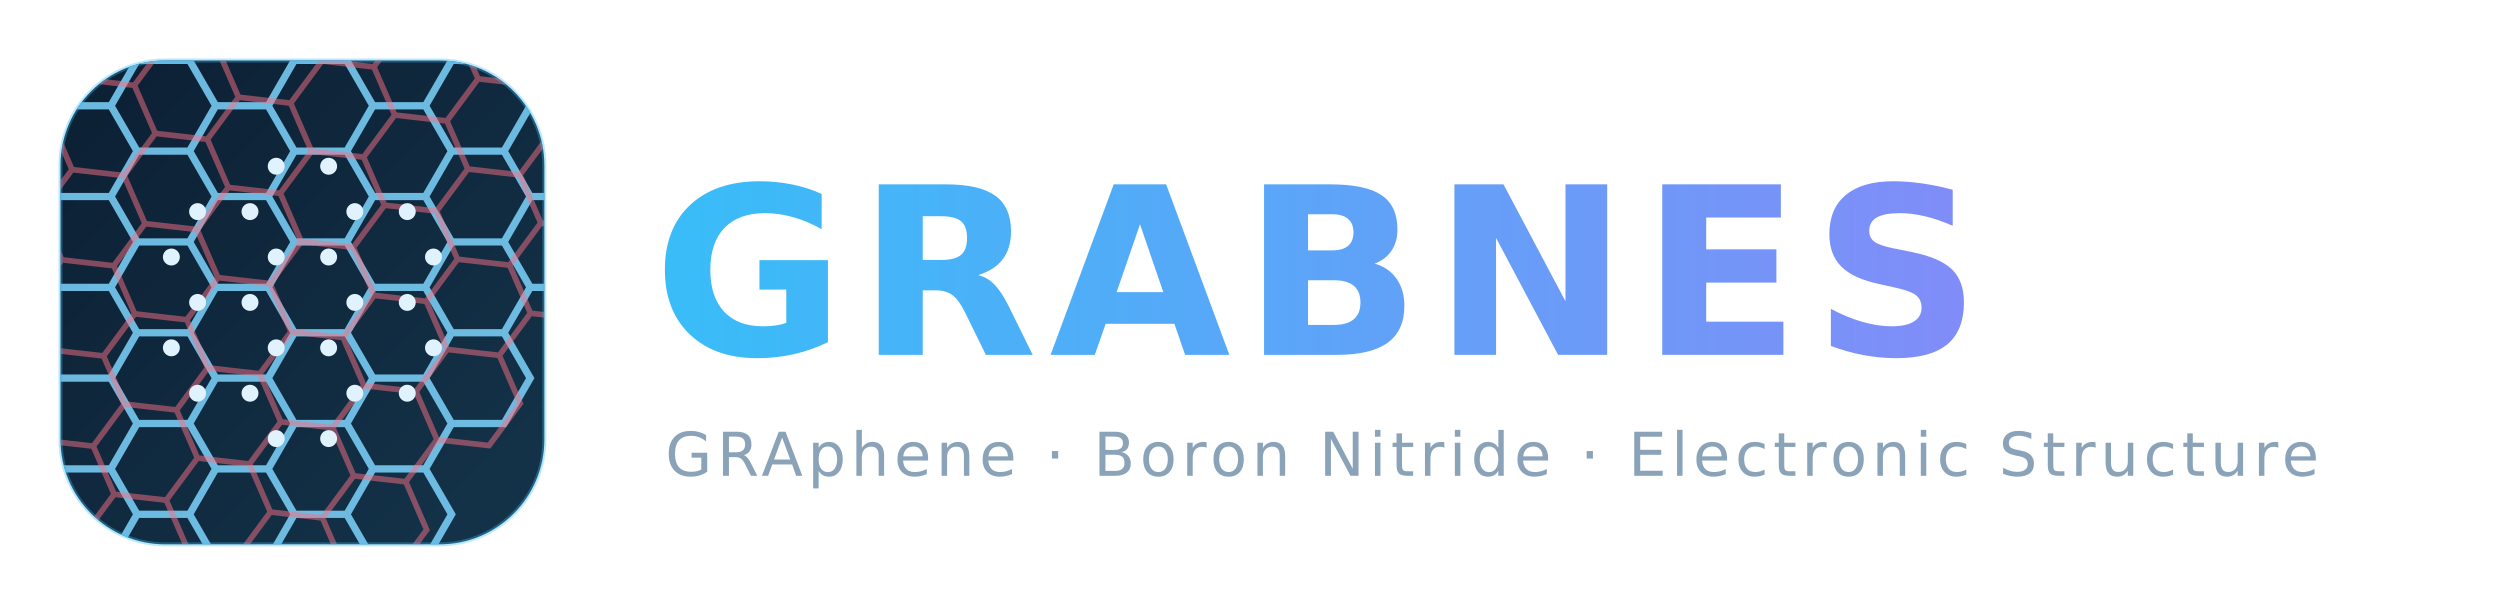
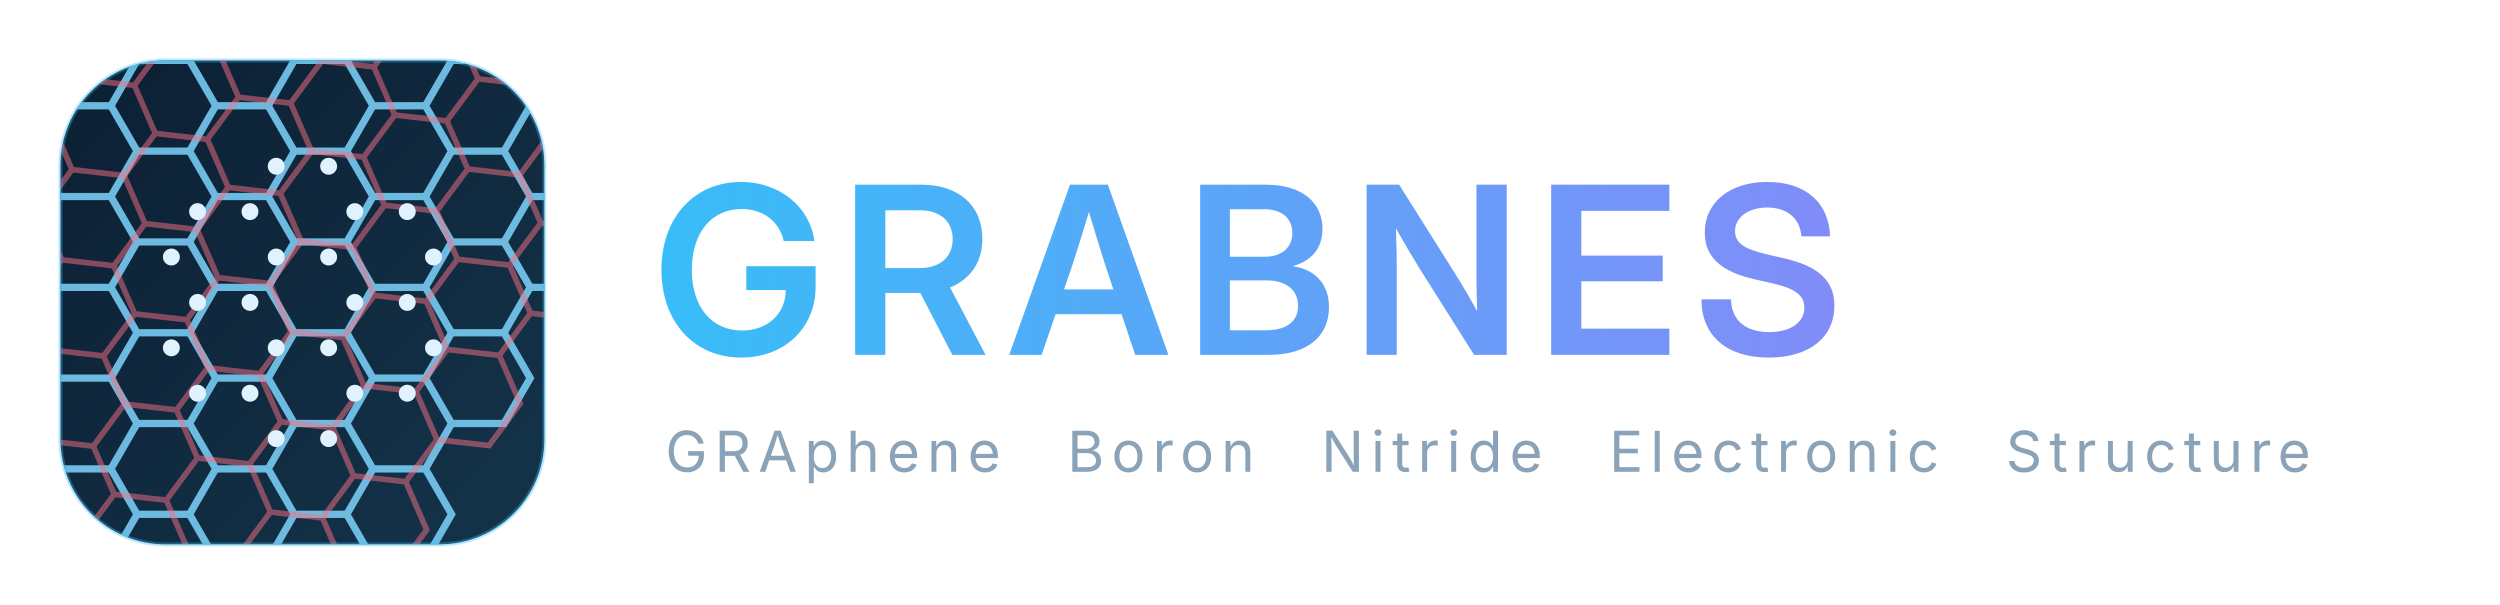
- <svg xmlns="http://www.w3.org/2000/svg" viewBox="0 0 620 150">
-   <defs>
+ <svg xmlns="http://www.w3.org/2000/svg" viewBox="0 0 620 150" version="1.1" id="svg32">
+   <defs id="defs5">
    <linearGradient id="bg" x1="0" y1="0" x2="1" y2="1">
-       <stop offset="0" stop-color="#0c1f33" />
-       <stop offset="1" stop-color="#14344a" />
+       <stop offset="0" stop-color="#0c1f33" id="stop1" />
+       <stop offset="1" stop-color="#14344a" id="stop2" />
    </linearGradient>
    <linearGradient id="word" x1="0" y1="0" x2="1" y2="0">
-       <stop offset="0" stop-color="#38bdf8" />
-       <stop offset="1" stop-color="#818cf8" />
+       <stop offset="0" stop-color="#38bdf8" id="stop3" />
+       <stop offset="1" stop-color="#818cf8" id="stop4" />
    </linearGradient>
    <clipPath id="tileA">
-       <rect x="0" y="0" width="120" height="120" rx="26" />
+       <rect x="0" y="0" width="120" height="120" rx="26" id="rect4" />
    </clipPath>
    <clipPath id="tileB">
-       <rect x="15" y="15" width="120" height="120" rx="26" />
+       <rect x="15" y="15" width="120" height="120" rx="26" id="rect5" />
    </clipPath>
  </defs>
-   <rect x="15" y="15" width="120" height="120" rx="26" fill="url(#bg)" />
-   <g clip-path="url(#tileB)">
-     <path d="M-5.00,60.00 L-11.50,71.26 L-24.50,71.26 L-31.00,60.00 L-24.50,48.74 L-11.50,48.74Z M14.50,26.23 L8.00,37.48 L-5.00,37.48 L-11.50,26.23 L-5.00,14.97 L8.00,14.97Z M14.50,48.74 L8.00,60.00 L-5.00,60.00 L-11.50,48.74 L-5.00,37.48 L8.00,37.48Z M14.50,71.26 L8.00,82.52 L-5.00,82.52 L-11.50,71.26 L-5.00,60.00 L8.00,60.00Z M14.50,93.77 L8.00,105.03 L-5.00,105.03 L-11.50,93.77 L-5.00,82.52 L8.00,82.52Z M34.00,-7.55 L27.50,3.71 L14.50,3.71 L8.00,-7.55 L14.50,-18.81 L27.50,-18.81Z M34.00,14.97 L27.50,26.23 L14.50,26.23 L8.00,14.97 L14.50,3.71 L27.50,3.71Z M34.00,37.48 L27.50,48.74 L14.50,48.74 L8.00,37.48 L14.50,26.23 L27.50,26.23Z M34.00,60.00 L27.50,71.26 L14.50,71.26 L8.00,60.00 L14.50,48.74 L27.50,48.74Z M34.00,82.52 L27.50,93.77 L14.50,93.77 L8.00,82.52 L14.50,71.26 L27.50,71.26Z M34.00,105.03 L27.50,116.29 L14.50,116.29 L8.00,105.03 L14.50,93.77 L27.50,93.77Z M34.00,127.55 L27.50,138.81 L14.50,138.81 L8.00,127.55 L14.50,116.29 L27.50,116.29Z M53.50,3.71 L47.00,14.97 L34.00,14.97 L27.50,3.71 L34.00,-7.55 L47.00,-7.55Z M53.50,26.23 L47.00,37.48 L34.00,37.48 L27.50,26.23 L34.00,14.97 L47.00,14.97Z M53.50,48.74 L47.00,60.00 L34.00,60.00 L27.50,48.74 L34.00,37.48 L47.00,37.48Z M53.50,71.26 L47.00,82.52 L34.00,82.52 L27.50,71.26 L34.00,60.00 L47.00,60.00Z M53.50,93.77 L47.00,105.03 L34.00,105.03 L27.50,93.77 L34.00,82.52 L47.00,82.52Z M53.50,116.29 L47.00,127.55 L34.00,127.55 L27.50,116.29 L34.00,105.03 L47.00,105.03Z M73.00,-7.55 L66.50,3.71 L53.50,3.71 L47.00,-7.55 L53.50,-18.81 L66.50,-18.81Z M73.00,14.97 L66.50,26.23 L53.50,26.23 L47.00,14.97 L53.50,3.71 L66.50,3.71Z M73.00,37.48 L66.50,48.74 L53.50,48.74 L47.00,37.48 L53.50,26.23 L66.50,26.23Z M73.00,60.00 L66.50,71.26 L53.50,71.26 L47.00,60.00 L53.50,48.74 L66.50,48.74Z M73.00,82.52 L66.50,93.77 L53.50,93.77 L47.00,82.52 L53.50,71.26 L66.50,71.26Z M73.00,105.03 L66.50,116.29 L53.50,116.29 L47.00,105.03 L53.50,93.77 L66.50,93.77Z M73.00,127.55 L66.50,138.81 L53.50,138.81 L47.00,127.55 L53.50,116.29 L66.50,116.29Z M92.50,3.71 L86.00,14.97 L73.00,14.97 L66.50,3.71 L73.00,-7.55 L86.00,-7.55Z M92.50,26.23 L86.00,37.48 L73.00,37.48 L66.50,26.23 L73.00,14.97 L86.00,14.97Z M92.50,48.74 L86.00,60.00 L73.00,60.00 L66.50,48.74 L73.00,37.48 L86.00,37.48Z M92.50,71.26 L86.00,82.52 L73.00,82.52 L66.50,71.26 L73.00,60.00 L86.00,60.00Z M92.50,93.77 L86.00,105.03 L73.00,105.03 L66.50,93.77 L73.00,82.52 L86.00,82.52Z M92.50,116.29 L86.00,127.55 L73.00,127.55 L66.50,116.29 L73.00,105.03 L86.00,105.03Z M112.00,-7.55 L105.50,3.71 L92.50,3.71 L86.00,-7.55 L92.50,-18.81 L105.50,-18.81Z M112.00,14.97 L105.50,26.23 L92.50,26.23 L86.00,14.97 L92.50,3.71 L105.50,3.71Z M112.00,37.48 L105.50,48.74 L92.50,48.74 L86.00,37.48 L92.50,26.23 L105.50,26.23Z M112.00,60.00 L105.50,71.26 L92.50,71.26 L86.00,60.00 L92.50,48.74 L105.50,48.74Z M112.00,82.52 L105.50,93.77 L92.50,93.77 L86.00,82.52 L92.50,71.26 L105.50,71.26Z M112.00,105.03 L105.50,116.29 L92.50,116.29 L86.00,105.03 L92.50,93.77 L105.50,93.77Z M112.00,127.55 L105.50,138.81 L92.50,138.81 L86.00,127.55 L92.50,116.29 L105.50,116.29Z M131.50,26.23 L125.00,37.48 L112.00,37.48 L105.50,26.23 L112.00,14.97 L125.00,14.97Z M131.50,48.74 L125.00,60.00 L112.00,60.00 L105.50,48.74 L112.00,37.48 L125.00,37.48Z M131.50,71.26 L125.00,82.52 L112.00,82.52 L105.50,71.26 L112.00,60.00 L125.00,60.00Z M131.50,93.77 L125.00,105.03 L112.00,105.03 L105.50,93.77 L112.00,82.52 L125.00,82.52Z M151.00,60.00 L144.50,71.26 L131.50,71.26 L125.00,60.00 L131.50,48.74 L144.50,48.74Z" fill="none" stroke="#7dd3fc" stroke-opacity="0.85" stroke-width="1.8" />
-     <g transform="rotate(6.5 75 75)">
-       <path d="M-5.00,60.00 L-11.50,71.26 L-24.50,71.26 L-31.00,60.00 L-24.50,48.74 L-11.50,48.74Z M14.50,26.23 L8.00,37.48 L-5.00,37.48 L-11.50,26.23 L-5.00,14.97 L8.00,14.97Z M14.50,48.74 L8.00,60.00 L-5.00,60.00 L-11.50,48.74 L-5.00,37.48 L8.00,37.48Z M14.50,71.26 L8.00,82.52 L-5.00,82.52 L-11.50,71.26 L-5.00,60.00 L8.00,60.00Z M14.50,93.77 L8.00,105.03 L-5.00,105.03 L-11.50,93.77 L-5.00,82.52 L8.00,82.52Z M34.00,-7.55 L27.50,3.71 L14.50,3.71 L8.00,-7.55 L14.50,-18.81 L27.50,-18.81Z M34.00,14.97 L27.50,26.23 L14.50,26.23 L8.00,14.97 L14.50,3.71 L27.50,3.71Z M34.00,37.48 L27.50,48.74 L14.50,48.74 L8.00,37.48 L14.50,26.23 L27.50,26.23Z M34.00,60.00 L27.50,71.26 L14.50,71.26 L8.00,60.00 L14.50,48.74 L27.50,48.74Z M34.00,82.52 L27.50,93.77 L14.50,93.77 L8.00,82.52 L14.50,71.26 L27.50,71.26Z M34.00,105.03 L27.50,116.29 L14.50,116.29 L8.00,105.03 L14.50,93.77 L27.50,93.77Z M34.00,127.55 L27.50,138.81 L14.50,138.81 L8.00,127.55 L14.50,116.29 L27.50,116.29Z M53.50,3.71 L47.00,14.97 L34.00,14.97 L27.50,3.71 L34.00,-7.55 L47.00,-7.55Z M53.50,26.23 L47.00,37.48 L34.00,37.48 L27.50,26.23 L34.00,14.97 L47.00,14.97Z M53.50,48.74 L47.00,60.00 L34.00,60.00 L27.50,48.74 L34.00,37.48 L47.00,37.48Z M53.50,71.26 L47.00,82.52 L34.00,82.52 L27.50,71.26 L34.00,60.00 L47.00,60.00Z M53.50,93.77 L47.00,105.03 L34.00,105.03 L27.50,93.77 L34.00,82.52 L47.00,82.52Z M53.50,116.29 L47.00,127.55 L34.00,127.55 L27.50,116.29 L34.00,105.03 L47.00,105.03Z M73.00,-7.55 L66.50,3.71 L53.50,3.71 L47.00,-7.55 L53.50,-18.81 L66.50,-18.81Z M73.00,14.97 L66.50,26.23 L53.50,26.23 L47.00,14.97 L53.50,3.71 L66.50,3.71Z M73.00,37.48 L66.50,48.74 L53.50,48.74 L47.00,37.48 L53.50,26.23 L66.50,26.23Z M73.00,60.00 L66.50,71.26 L53.50,71.26 L47.00,60.00 L53.50,48.74 L66.50,48.74Z M73.00,82.52 L66.50,93.77 L53.50,93.77 L47.00,82.52 L53.50,71.26 L66.50,71.26Z M73.00,105.03 L66.50,116.29 L53.50,116.29 L47.00,105.03 L53.50,93.77 L66.50,93.77Z M73.00,127.55 L66.50,138.81 L53.50,138.81 L47.00,127.55 L53.50,116.29 L66.50,116.29Z M92.50,3.71 L86.00,14.97 L73.00,14.97 L66.50,3.71 L73.00,-7.55 L86.00,-7.55Z M92.50,26.23 L86.00,37.48 L73.00,37.48 L66.50,26.23 L73.00,14.97 L86.00,14.97Z M92.50,48.74 L86.00,60.00 L73.00,60.00 L66.50,48.74 L73.00,37.48 L86.00,37.48Z M92.50,71.26 L86.00,82.52 L73.00,82.52 L66.50,71.26 L73.00,60.00 L86.00,60.00Z M92.50,93.77 L86.00,105.03 L73.00,105.03 L66.50,93.77 L73.00,82.52 L86.00,82.52Z M92.50,116.29 L86.00,127.55 L73.00,127.55 L66.50,116.29 L73.00,105.03 L86.00,105.03Z M112.00,-7.55 L105.50,3.71 L92.50,3.71 L86.00,-7.55 L92.50,-18.81 L105.50,-18.81Z M112.00,14.97 L105.50,26.23 L92.50,26.23 L86.00,14.97 L92.50,3.71 L105.50,3.71Z M112.00,37.48 L105.50,48.74 L92.50,48.74 L86.00,37.48 L92.50,26.23 L105.50,26.23Z M112.00,60.00 L105.50,71.26 L92.50,71.26 L86.00,60.00 L92.50,48.74 L105.50,48.74Z M112.00,82.52 L105.50,93.77 L92.50,93.77 L86.00,82.52 L92.50,71.26 L105.50,71.26Z M112.00,105.03 L105.50,116.29 L92.50,116.29 L86.00,105.03 L92.50,93.77 L105.50,93.77Z M112.00,127.55 L105.50,138.81 L92.50,138.81 L86.00,127.55 L92.50,116.29 L105.50,116.29Z M131.50,26.23 L125.00,37.48 L112.00,37.48 L105.50,26.23 L112.00,14.97 L125.00,14.97Z M131.50,48.74 L125.00,60.00 L112.00,60.00 L105.50,48.74 L112.00,37.48 L125.00,37.48Z M131.50,71.26 L125.00,82.52 L112.00,82.52 L105.50,71.26 L112.00,60.00 L125.00,60.00Z M131.50,93.77 L125.00,105.03 L112.00,105.03 L105.50,93.77 L112.00,82.52 L125.00,82.52Z M151.00,60.00 L144.50,71.26 L131.50,71.26 L125.00,60.00 L131.50,48.74 L144.50,48.74Z" fill="none" stroke="#fb7185" stroke-opacity="0.5" stroke-width="1.4" />
+   <rect x="15" y="15" width="120" height="120" rx="26" fill="url(#bg)" id="rect6" />
+   <g clip-path="url(#tileB)" id="g31">
+     <path d="M-5.00,60.00 L-11.50,71.26 L-24.50,71.26 L-31.00,60.00 L-24.50,48.74 L-11.50,48.74Z M14.50,26.23 L8.00,37.48 L-5.00,37.48 L-11.50,26.23 L-5.00,14.97 L8.00,14.97Z M14.50,48.74 L8.00,60.00 L-5.00,60.00 L-11.50,48.74 L-5.00,37.48 L8.00,37.48Z M14.50,71.26 L8.00,82.52 L-5.00,82.52 L-11.50,71.26 L-5.00,60.00 L8.00,60.00Z M14.50,93.77 L8.00,105.03 L-5.00,105.03 L-11.50,93.77 L-5.00,82.52 L8.00,82.52Z M34.00,-7.55 L27.50,3.71 L14.50,3.71 L8.00,-7.55 L14.50,-18.81 L27.50,-18.81Z M34.00,14.97 L27.50,26.23 L14.50,26.23 L8.00,14.97 L14.50,3.71 L27.50,3.71Z M34.00,37.48 L27.50,48.74 L14.50,48.74 L8.00,37.48 L14.50,26.23 L27.50,26.23Z M34.00,60.00 L27.50,71.26 L14.50,71.26 L8.00,60.00 L14.50,48.74 L27.50,48.74Z M34.00,82.52 L27.50,93.77 L14.50,93.77 L8.00,82.52 L14.50,71.26 L27.50,71.26Z M34.00,105.03 L27.50,116.29 L14.50,116.29 L8.00,105.03 L14.50,93.77 L27.50,93.77Z M34.00,127.55 L27.50,138.81 L14.50,138.81 L8.00,127.55 L14.50,116.29 L27.50,116.29Z M53.50,3.71 L47.00,14.97 L34.00,14.97 L27.50,3.71 L34.00,-7.55 L47.00,-7.55Z M53.50,26.23 L47.00,37.48 L34.00,37.48 L27.50,26.23 L34.00,14.97 L47.00,14.97Z M53.50,48.74 L47.00,60.00 L34.00,60.00 L27.50,48.74 L34.00,37.48 L47.00,37.48Z M53.50,71.26 L47.00,82.52 L34.00,82.52 L27.50,71.26 L34.00,60.00 L47.00,60.00Z M53.50,93.77 L47.00,105.03 L34.00,105.03 L27.50,93.77 L34.00,82.52 L47.00,82.52Z M53.50,116.29 L47.00,127.55 L34.00,127.55 L27.50,116.29 L34.00,105.03 L47.00,105.03Z M73.00,-7.55 L66.50,3.71 L53.50,3.71 L47.00,-7.55 L53.50,-18.81 L66.50,-18.81Z M73.00,14.97 L66.50,26.23 L53.50,26.23 L47.00,14.97 L53.50,3.71 L66.50,3.71Z M73.00,37.48 L66.50,48.74 L53.50,48.74 L47.00,37.48 L53.50,26.23 L66.50,26.23Z M73.00,60.00 L66.50,71.26 L53.50,71.26 L47.00,60.00 L53.50,48.74 L66.50,48.74Z M73.00,82.52 L66.50,93.77 L53.50,93.77 L47.00,82.52 L53.50,71.26 L66.50,71.26Z M73.00,105.03 L66.50,116.29 L53.50,116.29 L47.00,105.03 L53.50,93.77 L66.50,93.77Z M73.00,127.55 L66.50,138.81 L53.50,138.81 L47.00,127.55 L53.50,116.29 L66.50,116.29Z M92.50,3.71 L86.00,14.97 L73.00,14.97 L66.50,3.71 L73.00,-7.55 L86.00,-7.55Z M92.50,26.23 L86.00,37.48 L73.00,37.48 L66.50,26.23 L73.00,14.97 L86.00,14.97Z M92.50,48.74 L86.00,60.00 L73.00,60.00 L66.50,48.74 L73.00,37.48 L86.00,37.48Z M92.50,71.26 L86.00,82.52 L73.00,82.52 L66.50,71.26 L73.00,60.00 L86.00,60.00Z M92.50,93.77 L86.00,105.03 L73.00,105.03 L66.50,93.77 L73.00,82.52 L86.00,82.52Z M92.50,116.29 L86.00,127.55 L73.00,127.55 L66.50,116.29 L73.00,105.03 L86.00,105.03Z M112.00,-7.55 L105.50,3.71 L92.50,3.71 L86.00,-7.55 L92.50,-18.81 L105.50,-18.81Z M112.00,14.97 L105.50,26.23 L92.50,26.23 L86.00,14.97 L92.50,3.71 L105.50,3.71Z M112.00,37.48 L105.50,48.74 L92.50,48.74 L86.00,37.48 L92.50,26.23 L105.50,26.23Z M112.00,60.00 L105.50,71.26 L92.50,71.26 L86.00,60.00 L92.50,48.74 L105.50,48.74Z M112.00,82.52 L105.50,93.77 L92.50,93.77 L86.00,82.52 L92.50,71.26 L105.50,71.26Z M112.00,105.03 L105.50,116.29 L92.50,116.29 L86.00,105.03 L92.50,93.77 L105.50,93.77Z M112.00,127.55 L105.50,138.81 L92.50,138.81 L86.00,127.55 L92.50,116.29 L105.50,116.29Z M131.50,26.23 L125.00,37.48 L112.00,37.48 L105.50,26.23 L112.00,14.97 L125.00,14.97Z M131.50,48.74 L125.00,60.00 L112.00,60.00 L105.50,48.74 L112.00,37.48 L125.00,37.48Z M131.50,71.26 L125.00,82.52 L112.00,82.52 L105.50,71.26 L112.00,60.00 L125.00,60.00Z M131.50,93.77 L125.00,105.03 L112.00,105.03 L105.50,93.77 L112.00,82.52 L125.00,82.52Z M151.00,60.00 L144.50,71.26 L131.50,71.26 L125.00,60.00 L131.50,48.74 L144.50,48.74Z" fill="none" stroke="#7dd3fc" stroke-opacity="0.85" stroke-width="1.8" id="path6" />
+     <g transform="rotate(6.5 75 75)" id="g7">
+       <path d="M-5.00,60.00 L-11.50,71.26 L-24.50,71.26 L-31.00,60.00 L-24.50,48.74 L-11.50,48.74Z M14.50,26.23 L8.00,37.48 L-5.00,37.48 L-11.50,26.23 L-5.00,14.97 L8.00,14.97Z M14.50,48.74 L8.00,60.00 L-5.00,60.00 L-11.50,48.74 L-5.00,37.48 L8.00,37.48Z M14.50,71.26 L8.00,82.52 L-5.00,82.52 L-11.50,71.26 L-5.00,60.00 L8.00,60.00Z M14.50,93.77 L8.00,105.03 L-5.00,105.03 L-11.50,93.77 L-5.00,82.52 L8.00,82.52Z M34.00,-7.55 L27.50,3.71 L14.50,3.71 L8.00,-7.55 L14.50,-18.81 L27.50,-18.81Z M34.00,14.97 L27.50,26.23 L14.50,26.23 L8.00,14.97 L14.50,3.71 L27.50,3.71Z M34.00,37.48 L27.50,48.74 L14.50,48.74 L8.00,37.48 L14.50,26.23 L27.50,26.23Z M34.00,60.00 L27.50,71.26 L14.50,71.26 L8.00,60.00 L14.50,48.74 L27.50,48.74Z M34.00,82.52 L27.50,93.77 L14.50,93.77 L8.00,82.52 L14.50,71.26 L27.50,71.26Z M34.00,105.03 L27.50,116.29 L14.50,116.29 L8.00,105.03 L14.50,93.77 L27.50,93.77Z M34.00,127.55 L27.50,138.81 L14.50,138.81 L8.00,127.55 L14.50,116.29 L27.50,116.29Z M53.50,3.71 L47.00,14.97 L34.00,14.97 L27.50,3.71 L34.00,-7.55 L47.00,-7.55Z M53.50,26.23 L47.00,37.48 L34.00,37.48 L27.50,26.23 L34.00,14.97 L47.00,14.97Z M53.50,48.74 L47.00,60.00 L34.00,60.00 L27.50,48.74 L34.00,37.48 L47.00,37.48Z M53.50,71.26 L47.00,82.52 L34.00,82.52 L27.50,71.26 L34.00,60.00 L47.00,60.00Z M53.50,93.77 L47.00,105.03 L34.00,105.03 L27.50,93.77 L34.00,82.52 L47.00,82.52Z M53.50,116.29 L47.00,127.55 L34.00,127.55 L27.50,116.29 L34.00,105.03 L47.00,105.03Z M73.00,-7.55 L66.50,3.71 L53.50,3.71 L47.00,-7.55 L53.50,-18.81 L66.50,-18.81Z M73.00,14.97 L66.50,26.23 L53.50,26.23 L47.00,14.97 L53.50,3.71 L66.50,3.71Z M73.00,37.48 L66.50,48.74 L53.50,48.74 L47.00,37.48 L53.50,26.23 L66.50,26.23Z M73.00,60.00 L66.50,71.26 L53.50,71.26 L47.00,60.00 L53.50,48.74 L66.50,48.74Z M73.00,82.52 L66.50,93.77 L53.50,93.77 L47.00,82.52 L53.50,71.26 L66.50,71.26Z M73.00,105.03 L66.50,116.29 L53.50,116.29 L47.00,105.03 L53.50,93.77 L66.50,93.77Z M73.00,127.55 L66.50,138.81 L53.50,138.81 L47.00,127.55 L53.50,116.29 L66.50,116.29Z M92.50,3.71 L86.00,14.97 L73.00,14.97 L66.50,3.71 L73.00,-7.55 L86.00,-7.55Z M92.50,26.23 L86.00,37.48 L73.00,37.48 L66.50,26.23 L73.00,14.97 L86.00,14.97Z M92.50,48.74 L86.00,60.00 L73.00,60.00 L66.50,48.74 L73.00,37.48 L86.00,37.48Z M92.50,71.26 L86.00,82.52 L73.00,82.52 L66.50,71.26 L73.00,60.00 L86.00,60.00Z M92.50,93.77 L86.00,105.03 L73.00,105.03 L66.50,93.77 L73.00,82.52 L86.00,82.52Z M92.50,116.29 L86.00,127.55 L73.00,127.55 L66.50,116.29 L73.00,105.03 L86.00,105.03Z M112.00,-7.55 L105.50,3.71 L92.50,3.71 L86.00,-7.55 L92.50,-18.81 L105.50,-18.81Z M112.00,14.97 L105.50,26.23 L92.50,26.23 L86.00,14.97 L92.50,3.71 L105.50,3.71Z M112.00,37.48 L105.50,48.74 L92.50,48.74 L86.00,37.48 L92.50,26.23 L105.50,26.23Z M112.00,60.00 L105.50,71.26 L92.50,71.26 L86.00,60.00 L92.50,48.74 L105.50,48.74Z M112.00,82.52 L105.50,93.77 L92.50,93.77 L86.00,82.52 L92.50,71.26 L105.50,71.26Z M112.00,105.03 L105.50,116.29 L92.50,116.29 L86.00,105.03 L92.50,93.77 L105.50,93.77Z M112.00,127.55 L105.50,138.81 L92.50,138.81 L86.00,127.55 L92.50,116.29 L105.50,116.29Z M131.50,26.23 L125.00,37.48 L112.00,37.48 L105.50,26.23 L112.00,14.97 L125.00,14.97Z M131.50,48.74 L125.00,60.00 L112.00,60.00 L105.50,48.74 L112.00,37.48 L125.00,37.48Z M131.50,71.26 L125.00,82.52 L112.00,82.52 L105.50,71.26 L112.00,60.00 L125.00,60.00Z M131.50,93.77 L125.00,105.03 L112.00,105.03 L105.50,93.77 L112.00,82.52 L125.00,82.52Z M151.00,60.00 L144.50,71.26 L131.50,71.26 L125.00,60.00 L131.50,48.74 L144.50,48.74Z" fill="none" stroke="#fb7185" stroke-opacity="0.5" stroke-width="1.4" id="path7" />
    </g>
-     <g fill="#e0f2fe" transform="translate(15,15)">
-       <circle cx="27.5" cy="48.74" r="2.1" />
-       <circle cx="27.5" cy="71.26" r="2.1" />
-       <circle cx="34.0" cy="37.48" r="2.1" />
-       <circle cx="34.0" cy="60.0" r="2.1" />
-       <circle cx="34.0" cy="82.52" r="2.1" />
-       <circle cx="47.0" cy="37.48" r="2.1" />
-       <circle cx="47.0" cy="60.0" r="2.1" />
-       <circle cx="47.0" cy="82.52" r="2.1" />
-       <circle cx="53.5" cy="26.23" r="2.1" />
-       <circle cx="53.5" cy="48.74" r="2.1" />
-       <circle cx="53.5" cy="71.26" r="2.1" />
-       <circle cx="53.5" cy="93.77" r="2.1" />
-       <circle cx="66.5" cy="26.23" r="2.1" />
-       <circle cx="66.5" cy="48.74" r="2.1" />
-       <circle cx="66.5" cy="71.26" r="2.1" />
-       <circle cx="66.5" cy="93.77" r="2.1" />
-       <circle cx="73.0" cy="37.48" r="2.1" />
-       <circle cx="73.0" cy="60.0" r="2.1" />
-       <circle cx="73.0" cy="82.52" r="2.1" />
-       <circle cx="86.0" cy="37.48" r="2.1" />
-       <circle cx="86.0" cy="60.0" r="2.1" />
-       <circle cx="86.0" cy="82.52" r="2.1" />
-       <circle cx="92.5" cy="48.74" r="2.1" />
-       <circle cx="92.5" cy="71.26" r="2.1" />
+     <g fill="#e0f2fe" transform="translate(15,15)" id="g30">
+       <circle cx="27.5" cy="48.74" r="2.1" id="circle7" />
+       <circle cx="27.5" cy="71.26" r="2.1" id="circle8" />
+       <circle cx="34.0" cy="37.48" r="2.1" id="circle9" />
+       <circle cx="34.0" cy="60.0" r="2.1" id="circle10" />
+       <circle cx="34.0" cy="82.52" r="2.1" id="circle11" />
+       <circle cx="47.0" cy="37.48" r="2.1" id="circle12" />
+       <circle cx="47.0" cy="60.0" r="2.1" id="circle13" />
+       <circle cx="47.0" cy="82.52" r="2.1" id="circle14" />
+       <circle cx="53.5" cy="26.23" r="2.1" id="circle15" />
+       <circle cx="53.5" cy="48.74" r="2.1" id="circle16" />
+       <circle cx="53.5" cy="71.26" r="2.1" id="circle17" />
+       <circle cx="53.5" cy="93.77" r="2.1" id="circle18" />
+       <circle cx="66.5" cy="26.23" r="2.1" id="circle19" />
+       <circle cx="66.5" cy="48.74" r="2.1" id="circle20" />
+       <circle cx="66.5" cy="71.26" r="2.1" id="circle21" />
+       <circle cx="66.5" cy="93.77" r="2.1" id="circle22" />
+       <circle cx="73.0" cy="37.48" r="2.1" id="circle23" />
+       <circle cx="73.0" cy="60.0" r="2.1" id="circle24" />
+       <circle cx="73.0" cy="82.52" r="2.1" id="circle25" />
+       <circle cx="86.0" cy="37.48" r="2.1" id="circle26" />
+       <circle cx="86.0" cy="60.0" r="2.1" id="circle27" />
+       <circle cx="86.0" cy="82.52" r="2.1" id="circle28" />
+       <circle cx="92.5" cy="48.74" r="2.1" id="circle29" />
+       <circle cx="92.5" cy="71.26" r="2.1" id="circle30" />
    </g>
  </g>
-   <rect x="15" y="15" width="120" height="120" rx="26" fill="none" stroke="#38bdf8" stroke-opacity="0.35" stroke-width="1" />
-   <text x="162" y="88" font-family="DejaVu Sans, Arial, Helvetica, sans-serif" font-size="58" font-weight="bold" letter-spacing="3" fill="url(#word)">GRABNES</text>
-   <text x="165" y="118" font-family="DejaVu Sans, Arial, Helvetica, sans-serif" font-size="15" letter-spacing="1.2" fill="#8aa3b8">GRAphene · Boron Nitride · Electronic Structure</text>
+   <rect x="15" y="15" width="120" height="120" rx="26" fill="none" stroke="#38bdf8" stroke-opacity="0.35" stroke-width="1" id="rect31" />
+   <path d="m 183.835,88.68 c 10.648,0 18.437,-7.278 18.437,-17.559 v -5.098 h -17.19 v 5.919 h 9.799 c -0.057,5.976 -4.645,10.025 -10.875,10.025 -7.59,0 -12.433,-5.919 -12.433,-15.038 0,-9.147 4.814,-15.095 12.376,-15.095 5.409,0 9.374,3.2 10.422,7.958 h 7.618 C 200.771,51.07 193.181,45.123 183.75,45.123 c -11.328,0 -19.711,8.553 -19.711,21.807 0,12.914 8.1,21.75 19.796,21.75 z M 212.077,88 h 7.477 V 72.65 h 8.496 c 0.085,0 0.142,0 0.198,0 L 236.178,88 h 8.241 l -8.808,-16.709 c 5.013,-2.039 8.015,-6.259 8.015,-12.008 0,-8.27 -5.806,-13.48 -15.095,-13.48 h -16.454 z m 7.477,-21.523 V 52.146 h 8.553 c 5.041,0 8.156,2.747 8.156,7.137 0,4.418 -3.115,7.193 -8.1,7.193 z M 250.288,88 h 8.043 l 3.455,-10.082 h 16.369 L 281.525,88 h 8.241 L 274.757,45.803 h -9.402 z m 13.594,-16.228 2.039,-5.947 c 1.274,-3.88 2.549,-7.93 4.135,-13.254 1.586,5.324 2.832,9.374 4.078,13.254 l 1.982,5.947 z M 297.646,88 h 17.049 c 9.771,0 14.896,-4.758 14.896,-11.866 0,-6.004 -3.908,-9.487 -8.949,-10.082 v -0.057 c 4.531,-1.246 7.335,-4.361 7.335,-9.232 0,-6.599 -5.126,-10.96 -14.019,-10.96 h -16.312 z m 7.363,-6.089 V 69.535 h 9.062 c 4.984,0 7.845,2.436 7.845,6.344 0,3.88 -2.917,6.032 -8.015,6.032 z m 0,-18.238 v -11.781 h 8.609 c 4.276,0 6.882,2.266 6.882,5.891 0,3.597 -2.605,5.891 -6.882,5.891 z M 338.916,88 h 7.477 V 66.788 c 0,-1.841 -0.028,-5.466 -0.198,-10.167 2.577,4.56 4.814,8.298 6.004,10.195 L 365.565,88 h 8.1 V 45.803 h -7.505 v 22.996 c 0,1.671 0.057,5.183 0.17,8.354 -1.671,-3.002 -3.54,-6.23 -4.531,-7.816 L 346.987,45.803 h -8.071 z m 45.772,0 H 414 V 81.515 H 392.165 V 69.762 h 20.192 V 63.39 H 392.165 V 52.288 H 414 v -6.485 h -29.312 z m 53.985,0.68 c 9.997,0 16.256,-4.984 16.256,-12.857 0,-6.202 -3.937,-9.855 -12.688,-11.81 l -4.276,-0.991 c -5.494,-1.274 -7.675,-2.86 -7.675,-5.692 0,-3.455 3.313,-5.862 7.986,-5.862 4.928,0 8.156,2.69 8.468,7.137 h 7.108 c -0.255,-8.383 -6.117,-13.48 -15.548,-13.48 -9.317,0 -15.52,5.041 -15.52,12.574 0,5.919 3.88,9.629 12.319,11.555 l 4.531,1.02 c 5.636,1.303 7.845,3.03 7.845,6.004 0,3.71 -3.483,6.089 -8.751,6.089 -5.862,0 -9.374,-3.03 -9.431,-8.128 h -7.335 c 0,9.034 6.259,14.443 16.709,14.443 z" id="text31" style="font-weight:600;font-size:58px;font-family:'Inter Display', Inter, sans-serif;letter-spacing:4;fill:url(#word)" aria-label="GRABNES" />
+   <path d="m 170.394,117.137 c 2.427,0 4.177,-1.613 4.177,-4.143 v -1.114 h -3.91 v 1.135 h 2.639 c -0.034,1.791 -1.203,2.919 -2.905,2.919 -1.873,0 -3.295,-1.422 -3.295,-4.02 0,-2.618 1.429,-4.033 3.22,-4.033 1.442,0 2.42,0.82 2.837,2.126 h 1.34 c -0.369,-1.976 -2.03,-3.329 -4.184,-3.329 -2.611,0 -4.478,2.003 -4.478,5.236 0,3.22 1.839,5.223 4.56,5.223 z M 178.476,117 h 1.299 v -3.951 h 2.194 c 0.082,0 0.157,0 0.239,-0.007 L 184.327,117 h 1.504 l -2.283,-4.19 c 1.285,-0.451 1.887,-1.497 1.887,-2.851 0,-1.818 -1.094,-3.145 -3.473,-3.145 h -3.486 z m 1.299,-5.106 v -3.938 h 2.119 c 1.62,0 2.249,0.793 2.249,2.003 0,1.196 -0.629,1.935 -2.235,1.935 z M 188.411,117 h 1.381 l 0.984,-2.844 h 4.197 L 195.992,117 h 1.367 l -3.746,-10.186 h -1.504 z m 2.762,-3.979 0.718,-2.064 c 0.219,-0.629 0.533,-1.6 0.964,-3.104 0.431,1.477 0.731,2.42 0.978,3.104 l 0.738,2.064 z m 9.422,6.836 h 1.23 v -4.04 h 0.096 c 0.253,0.424 0.766,1.347 2.222,1.347 1.907,0 3.233,-1.531 3.233,-3.965 0,-2.42 -1.333,-3.938 -3.24,-3.938 -1.49,0 -1.962,0.916 -2.215,1.319 h -0.137 v -1.224 h -1.189 z m 3.363,-3.794 c -1.388,0 -2.146,-1.176 -2.146,-2.878 0,-1.688 0.738,-2.823 2.146,-2.823 1.449,0 2.167,1.237 2.167,2.823 0,1.606 -0.738,2.878 -2.167,2.878 z m 8.239,-3.644 c 0,-1.306 0.827,-2.051 1.928,-2.051 1.066,0 1.723,0.704 1.723,1.88 V 117 h 1.237 v -4.854 c 0,-1.935 -1.046,-2.885 -2.591,-2.885 -0.998,0 -1.798,0.403 -2.297,1.422 v -3.869 H 210.967 V 117 h 1.23 z m 12.061,4.744 c 1.565,0 2.707,-0.786 3.062,-1.941 l -1.189,-0.328 c -0.287,0.779 -0.964,1.176 -1.866,1.176 -1.354,0 -2.283,-0.875 -2.345,-2.475 h 5.523 v -0.513 c 0,-2.823 -1.709,-3.821 -3.329,-3.821 -2.085,0 -3.438,1.634 -3.438,3.979 0,2.352 1.367,3.924 3.582,3.924 z m -2.331,-4.607 c 0.075,-1.169 0.875,-2.201 2.188,-2.201 1.258,0 1.962,0.902 2.078,2.201 z m 10.311,-0.137 c 0,-1.306 0.827,-2.051 1.928,-2.051 1.066,0 1.723,0.704 1.723,1.88 V 117 h 1.23 v -4.854 c 0,-1.935 -1.039,-2.885 -2.584,-2.885 -1.025,0 -1.846,0.431 -2.338,1.511 l -0.007,-1.415 h -1.183 V 117 h 1.23 z m 12.054,4.744 c 1.565,0 2.707,-0.786 3.062,-1.941 l -1.189,-0.328 c -0.287,0.779 -0.964,1.176 -1.866,1.176 -1.354,0 -2.283,-0.875 -2.345,-2.475 h 5.523 v -0.513 c 0,-2.823 -1.709,-3.821 -3.329,-3.821 -2.085,0 -3.438,1.634 -3.438,3.979 0,2.352 1.367,3.924 3.582,3.924 z m -2.331,-4.607 c 0.075,-1.169 0.875,-2.201 2.188,-2.201 1.258,0 1.962,0.902 2.078,2.201 z M 265.929,117 h 3.726 c 2.399,0 3.411,-1.176 3.411,-2.714 0,-1.6 -1.114,-2.475 -2.064,-2.536 v -0.096 c 0.889,-0.239 1.668,-0.834 1.668,-2.14 0,-1.49 -1.005,-2.7 -3.131,-2.7 h -3.609 z m 1.299,-1.148 v -3.473 h 2.461 c 1.306,0 2.126,0.875 2.126,1.894 0,0.882 -0.608,1.579 -2.194,1.579 z m 0,-4.566 v -3.322 h 2.283 c 1.319,0 1.914,0.697 1.914,1.579 0,1.053 -0.861,1.743 -1.955,1.743 z m 12.621,5.879 c 2.085,0 3.493,-1.579 3.493,-3.938 0,-2.393 -1.408,-3.965 -3.493,-3.965 -2.078,0 -3.479,1.572 -3.479,3.965 0,2.358 1.401,3.938 3.479,3.938 z m 0,-1.101 c -1.524,0 -2.229,-1.333 -2.229,-2.837 0,-1.524 0.704,-2.864 2.229,-2.864 1.545,0 2.249,1.347 2.249,2.864 0,1.504 -0.704,2.837 -2.249,2.837 z M 286.933,117 h 1.23 v -4.785 c 0,-1.032 0.807,-1.777 1.907,-1.777 0.328,0 0.663,0.055 0.738,0.068 v -1.237 c -0.144,-0.007 -0.444,-0.021 -0.622,-0.021 -0.909,0 -1.702,0.513 -1.982,1.285 h -0.082 v -1.176 h -1.189 z m 9.948,0.164 c 2.085,0 3.493,-1.579 3.493,-3.938 0,-2.393 -1.408,-3.965 -3.493,-3.965 -2.078,0 -3.479,1.572 -3.479,3.965 0,2.358 1.401,3.938 3.479,3.938 z m 0,-1.101 c -1.524,0 -2.229,-1.333 -2.229,-2.837 0,-1.524 0.704,-2.864 2.229,-2.864 1.545,0 2.249,1.347 2.249,2.864 0,1.504 -0.704,2.837 -2.249,2.837 z m 8.315,-3.644 c 0,-1.306 0.827,-2.051 1.928,-2.051 1.066,0 1.723,0.704 1.723,1.88 V 117 h 1.23 v -4.854 c 0,-1.935 -1.039,-2.885 -2.584,-2.885 -1.025,0 -1.846,0.431 -2.338,1.511 l -0.007,-1.415 h -1.183 V 117 h 1.23 z M 328.925,117 h 1.306 v -5.811 c 0,-0.492 -0.048,-1.511 -0.103,-2.816 0.793,1.415 1.183,2.099 1.647,2.83 L 335.467,117 h 1.545 v -10.186 h -1.299 v 6.248 c 0,0.547 0.007,1.415 0.089,2.399 -0.465,-0.923 -0.93,-1.702 -1.203,-2.133 l -4.143,-6.515 h -1.531 z m 12.197,0 h 1.23 v -7.643 h -1.23 z m 0.622,-8.894 c 0.472,0 0.861,-0.362 0.861,-0.813 0,-0.451 -0.39,-0.813 -0.861,-0.813 -0.465,0 -0.854,0.362 -0.854,0.813 0,0.451 0.39,0.813 0.854,0.813 z m 7.576,1.251 h -1.572 v -1.818 h -1.23 v 1.818 h -1.148 v 1.053 h 1.148 v 4.703 c 0,1.251 0.779,1.982 2.099,1.982 0.314,0 0.663,-0.048 0.916,-0.137 l -0.253,-1.039 c -0.205,0.041 -0.472,0.082 -0.629,0.082 -0.649,0 -0.902,-0.301 -0.902,-0.984 v -4.607 h 1.572 z M 352.693,117 h 1.23 v -4.785 c 0,-1.032 0.807,-1.777 1.907,-1.777 0.328,0 0.663,0.055 0.738,0.068 v -1.237 c -0.144,-0.007 -0.444,-0.021 -0.622,-0.021 -0.909,0 -1.702,0.513 -1.982,1.285 h -0.082 v -1.176 h -1.189 z m 7.207,0 h 1.23 v -7.643 h -1.23 z m 0.622,-8.894 c 0.472,0 0.861,-0.362 0.861,-0.813 0,-0.451 -0.39,-0.813 -0.861,-0.813 -0.465,0 -0.854,0.362 -0.854,0.813 0,0.451 0.39,0.813 0.854,0.813 z m 7.433,9.058 c 1.456,0 1.969,-0.923 2.222,-1.347 h 0.137 V 117 h 1.189 v -10.186 h -1.23 v 3.767 h -0.096 c -0.253,-0.403 -0.725,-1.319 -2.215,-1.319 -1.907,0 -3.24,1.518 -3.24,3.938 0,2.434 1.326,3.965 3.233,3.965 z m 0.185,-1.101 c -1.429,0 -2.167,-1.271 -2.167,-2.878 0,-1.586 0.718,-2.823 2.167,-2.823 1.408,0 2.146,1.135 2.146,2.823 0,1.702 -0.759,2.878 -2.146,2.878 z m 10.536,1.101 c 1.565,0 2.707,-0.786 3.062,-1.941 l -1.189,-0.328 c -0.287,0.779 -0.964,1.176 -1.866,1.176 -1.354,0 -2.283,-0.875 -2.345,-2.475 h 5.523 v -0.513 c 0,-2.823 -1.709,-3.821 -3.329,-3.821 -2.085,0 -3.438,1.634 -3.438,3.979 0,2.352 1.367,3.924 3.582,3.924 z m -2.331,-4.607 c 0.075,-1.169 0.875,-2.201 2.188,-2.201 1.258,0 1.962,0.902 2.078,2.201 z M 400.313,117 h 6.269 v -1.148 h -4.97 v -3.418 h 4.573 v -1.148 h -4.573 v -3.322 h 4.908 v -1.148 h -6.207 z m 11.295,-10.186 h -1.23 V 117 h 1.23 z m 7.173,10.35 c 1.565,0 2.707,-0.786 3.062,-1.941 l -1.189,-0.328 c -0.287,0.779 -0.964,1.176 -1.866,1.176 -1.354,0 -2.283,-0.875 -2.345,-2.475 h 5.523 v -0.513 c 0,-2.823 -1.709,-3.821 -3.329,-3.821 -2.085,0 -3.438,1.634 -3.438,3.979 0,2.352 1.367,3.924 3.582,3.924 z m -2.331,-4.607 c 0.075,-1.169 0.875,-2.201 2.188,-2.201 1.258,0 1.962,0.902 2.078,2.201 z m 12.191,4.607 c 1.497,0 2.714,-0.813 3.124,-2.174 l -1.176,-0.335 c -0.226,0.827 -0.923,1.408 -1.948,1.408 -1.524,0 -2.229,-1.333 -2.229,-2.837 0,-1.524 0.704,-2.864 2.229,-2.864 1.005,0 1.688,0.561 1.914,1.347 l 1.183,-0.335 c -0.417,-1.333 -1.62,-2.112 -3.097,-2.112 -2.078,0 -3.479,1.572 -3.479,3.965 0,2.358 1.401,3.938 3.479,3.938 z m 9.696,-7.807 h -1.572 v -1.818 h -1.23 v 1.818 h -1.148 v 1.053 h 1.148 v 4.703 c 0,1.251 0.779,1.982 2.099,1.982 0.314,0 0.663,-0.048 0.916,-0.137 l -0.253,-1.039 c -0.205,0.041 -0.472,0.082 -0.629,0.082 -0.649,0 -0.902,-0.301 -0.902,-0.984 v -4.607 h 1.572 z M 441.709,117 h 1.23 v -4.785 c 0,-1.032 0.807,-1.777 1.907,-1.777 0.328,0 0.663,0.055 0.738,0.068 v -1.237 c -0.144,-0.007 -0.444,-0.021 -0.622,-0.021 -0.909,0 -1.702,0.513 -1.982,1.285 h -0.082 v -1.176 h -1.189 z m 9.948,0.164 c 2.085,0 3.493,-1.579 3.493,-3.938 0,-2.393 -1.408,-3.965 -3.493,-3.965 -2.078,0 -3.479,1.572 -3.479,3.965 0,2.358 1.401,3.938 3.479,3.938 z m 0,-1.101 c -1.524,0 -2.229,-1.333 -2.229,-2.837 0,-1.524 0.704,-2.864 2.229,-2.864 1.545,0 2.249,1.347 2.249,2.864 0,1.504 -0.704,2.837 -2.249,2.837 z m 8.315,-3.644 c 0,-1.306 0.827,-2.051 1.928,-2.051 1.066,0 1.723,0.704 1.723,1.88 V 117 h 1.23 v -4.854 c 0,-1.935 -1.039,-2.885 -2.584,-2.885 -1.025,0 -1.846,0.431 -2.338,1.511 l -0.007,-1.415 h -1.183 V 117 h 1.23 z m 8.841,4.58 h 1.23 v -7.643 h -1.23 z m 0.622,-8.894 c 0.472,0 0.861,-0.362 0.861,-0.813 0,-0.451 -0.39,-0.813 -0.861,-0.813 -0.465,0 -0.854,0.362 -0.854,0.813 0,0.451 0.39,0.813 0.854,0.813 z m 7.679,9.058 c 1.497,0 2.714,-0.813 3.124,-2.174 l -1.176,-0.335 c -0.226,0.827 -0.923,1.408 -1.948,1.408 -1.524,0 -2.229,-1.333 -2.229,-2.837 0,-1.524 0.704,-2.864 2.229,-2.864 1.005,0 1.688,0.561 1.914,1.347 l 1.183,-0.335 c -0.417,-1.333 -1.62,-2.112 -3.097,-2.112 -2.078,0 -3.479,1.572 -3.479,3.965 0,2.358 1.401,3.938 3.479,3.938 z m 24.836,0.014 c 2.352,0 3.698,-1.285 3.698,-2.953 0,-1.9 -1.791,-2.516 -2.885,-2.816 l -1.019,-0.28 c -0.745,-0.205 -1.941,-0.581 -1.941,-1.647 0,-0.957 0.875,-1.654 2.194,-1.654 1.21,0 2.126,0.567 2.242,1.559 h 1.271 c -0.061,-1.538 -1.463,-2.707 -3.473,-2.707 -1.969,0 -3.5,1.142 -3.5,2.864 0,1.354 0.957,2.194 2.598,2.659 l 1.23,0.349 c 1.087,0.308 2.017,0.67 2.017,1.654 0,1.087 -1.053,1.812 -2.434,1.812 -1.196,0 -2.263,-0.526 -2.365,-1.682 h -1.333 c 0.116,1.709 1.49,2.844 3.698,2.844 z m 10.379,-7.82 h -1.572 v -1.818 h -1.23 v 1.818 h -1.148 v 1.053 h 1.148 v 4.703 c 0,1.251 0.779,1.982 2.099,1.982 0.314,0 0.663,-0.048 0.916,-0.137 l -0.253,-1.039 c -0.205,0.041 -0.472,0.082 -0.629,0.082 -0.649,0 -0.902,-0.301 -0.902,-0.984 v -4.607 h 1.572 z M 515.701,117 h 1.23 v -4.785 c 0,-1.032 0.807,-1.777 1.907,-1.777 0.328,0 0.663,0.055 0.738,0.068 v -1.237 c -0.144,-0.007 -0.444,-0.021 -0.622,-0.021 -0.909,0 -1.702,0.513 -1.982,1.285 h -0.082 v -1.176 h -1.189 z m 9.661,0.096 c 1.005,0 1.839,-0.41 2.338,-1.524 V 117 h 1.189 v -7.643 h -1.237 v 4.58 c 0,1.306 -0.827,2.051 -1.921,2.051 -1.066,0 -1.729,-0.704 -1.729,-1.88 v -4.751 h -1.23 v 4.854 c 0,1.935 1.046,2.885 2.591,2.885 z m 10.598,0.068 c 1.497,0 2.714,-0.813 3.124,-2.174 l -1.176,-0.335 c -0.226,0.827 -0.923,1.408 -1.948,1.408 -1.524,0 -2.229,-1.333 -2.229,-2.837 0,-1.524 0.704,-2.864 2.229,-2.864 1.005,0 1.688,0.561 1.914,1.347 l 1.183,-0.335 c -0.417,-1.333 -1.62,-2.112 -3.097,-2.112 -2.078,0 -3.479,1.572 -3.479,3.965 0,2.358 1.401,3.938 3.479,3.938 z m 9.696,-7.807 h -1.572 v -1.818 h -1.23 v 1.818 h -1.148 v 1.053 h 1.148 v 4.703 c 0,1.251 0.779,1.982 2.099,1.982 0.314,0 0.663,-0.048 0.916,-0.137 l -0.253,-1.039 c -0.205,0.041 -0.472,0.082 -0.629,0.082 -0.649,0 -0.902,-0.301 -0.902,-0.984 v -4.607 h 1.572 z m 5.963,7.738 c 1.005,0 1.839,-0.41 2.338,-1.524 V 117 h 1.189 v -7.643 h -1.237 v 4.58 c 0,1.306 -0.827,2.051 -1.921,2.051 -1.066,0 -1.729,-0.704 -1.729,-1.88 v -4.751 h -1.23 v 4.854 c 0,1.935 1.046,2.885 2.591,2.885 z M 559.107,117 h 1.23 v -4.785 c 0,-1.032 0.807,-1.777 1.907,-1.777 0.328,0 0.663,0.055 0.738,0.068 v -1.237 c -0.144,-0.007 -0.444,-0.021 -0.622,-0.021 -0.909,0 -1.702,0.513 -1.982,1.285 h -0.082 v -1.176 h -1.189 z m 10.051,0.164 c 1.565,0 2.707,-0.786 3.062,-1.941 l -1.189,-0.328 c -0.287,0.779 -0.964,1.176 -1.866,1.176 -1.354,0 -2.283,-0.875 -2.345,-2.475 h 5.523 v -0.513 c 0,-2.823 -1.709,-3.821 -3.329,-3.821 -2.085,0 -3.438,1.634 -3.438,3.979 0,2.352 1.367,3.924 3.582,3.924 z m -2.331,-4.607 c 0.075,-1.169 0.875,-2.201 2.188,-2.201 1.258,0 1.962,0.902 2.078,2.201 z" id="text32" style="font-size:14px;font-family:Inter, sans-serif;letter-spacing:1.8;word-spacing:9;fill:#8aa3b8" aria-label="GRAphene Boron Nitride Electronic Structure" />
</svg>
